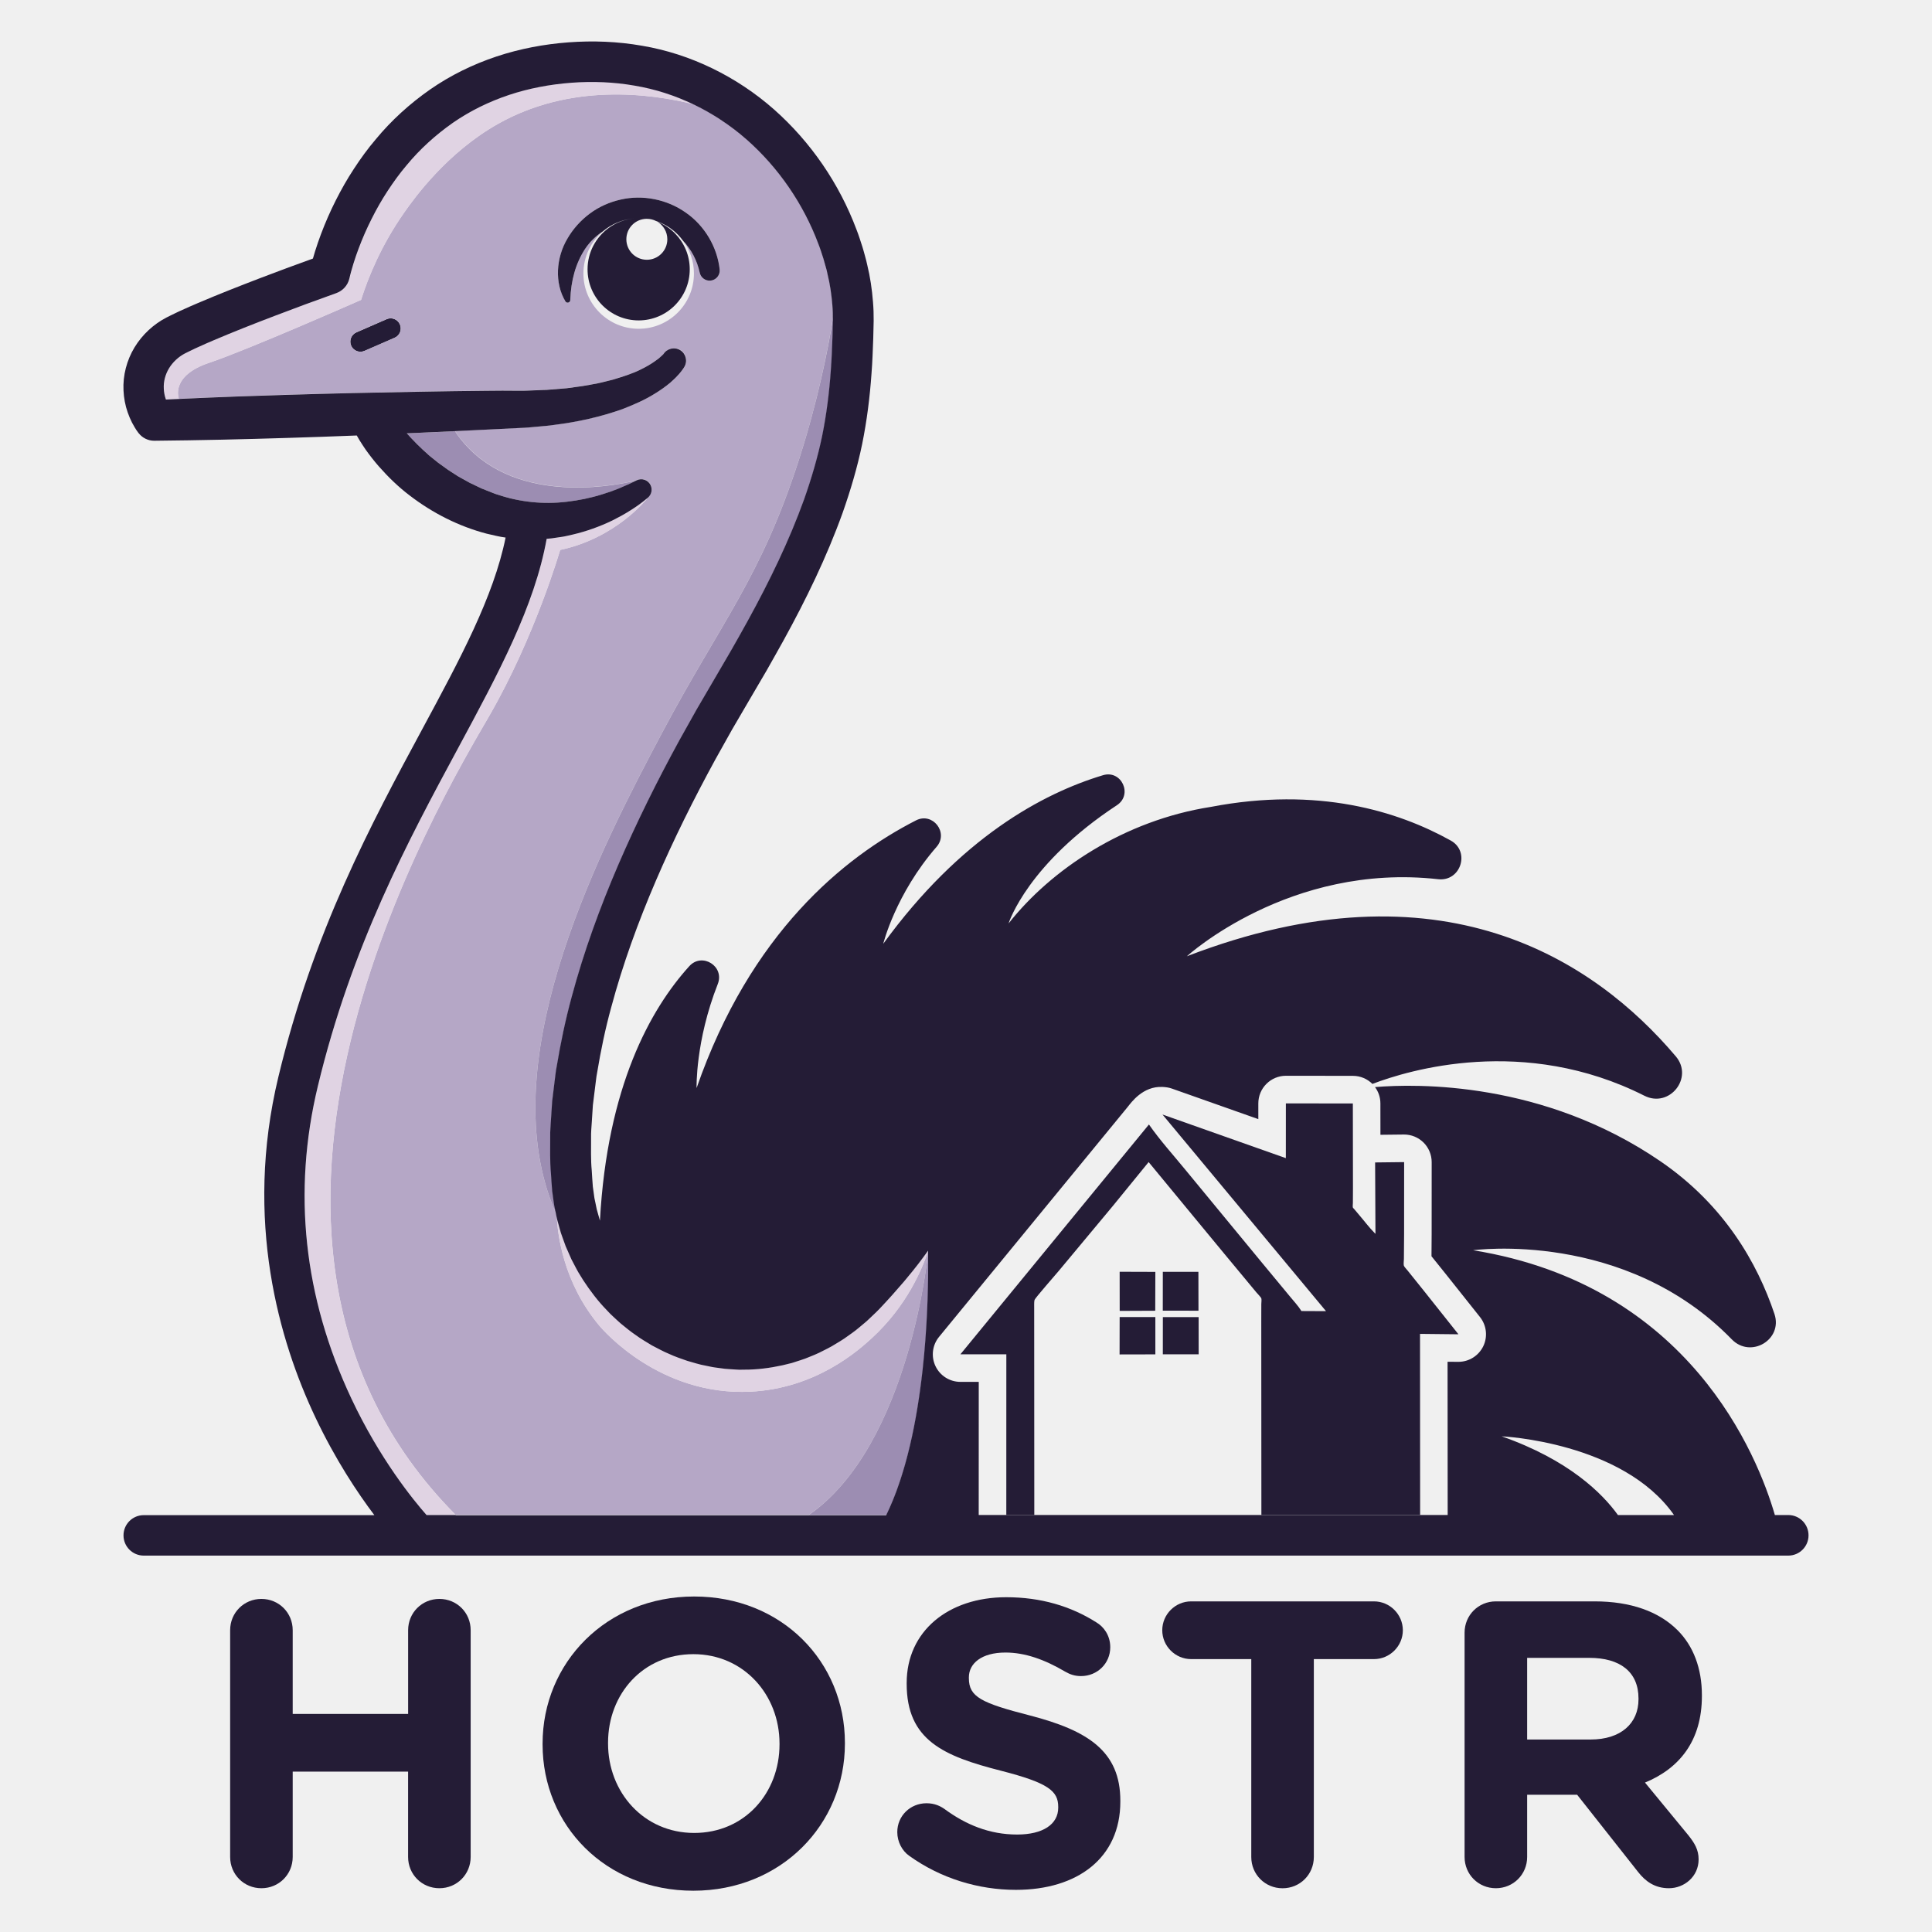
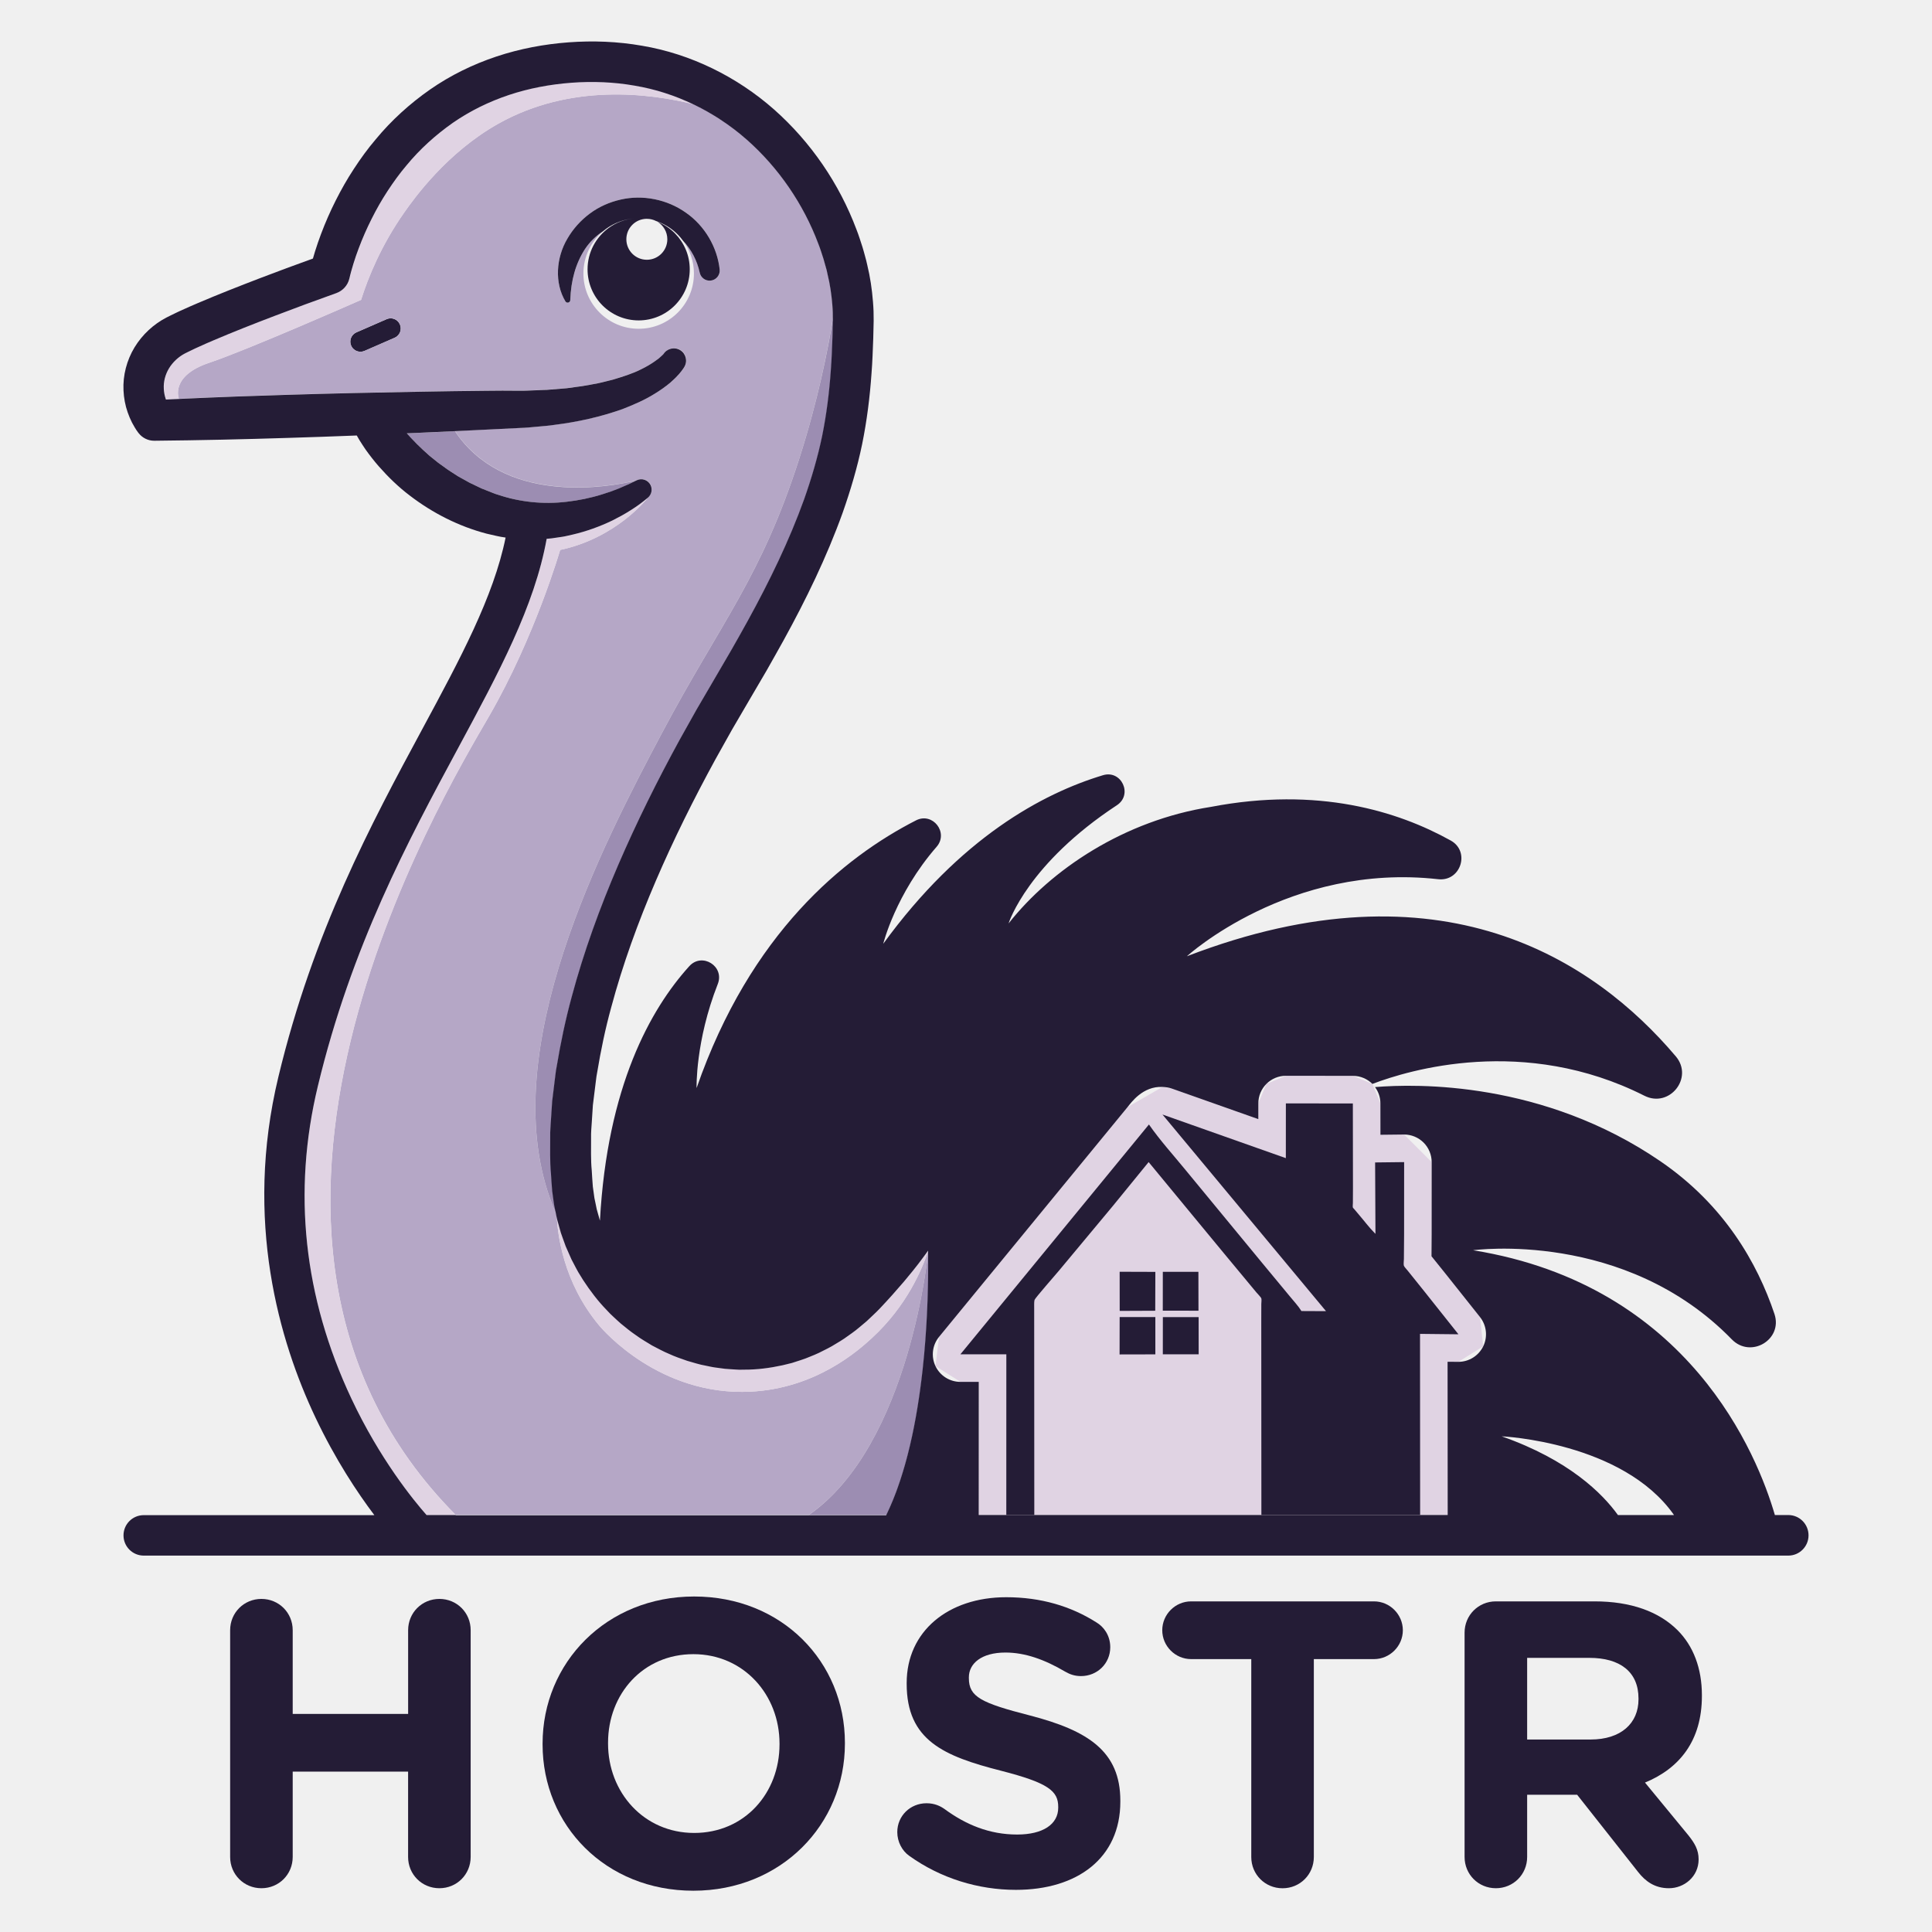
<svg xmlns="http://www.w3.org/2000/svg" version="1.1" id="Layer_1" x="0px" y="0px" viewBox="0 0 512 512" style="enable-background:new 0 0 512 512;" xml:space="preserve">
  <style type="text/css">
	.st0{fill:#FFFFFF;}
	.st1{fill:#241C36;}
	.st2{fill:#B5A7C6;}
	.st3{fill:#9C8DB2;}
	.st4{fill:#E0D3E3;}
	.st5{fill:#8B7DA0;}
	.st6{opacity:0.5;fill:#E0D3E3;}
</style>
  <g>
    <path class="st1" d="M116.45,423.73c-4.63,0-8.29,3.66-8.29,8.29v22.18H77.57v-22.18c0-4.63-3.66-8.29-8.29-8.29   c-4.63,0-8.29,3.66-8.29,8.29v60.09c0,4.63,3.66,8.29,8.29,8.29c4.63,0,8.29-3.66,8.29-8.29V469.5h30.58v22.61   c0,4.63,3.66,8.29,8.29,8.29s8.29-3.66,8.29-8.29v-60.09C124.74,427.39,121.08,423.73,116.45,423.73z" />
    <path class="st1" d="M183.96,423.09c-23.26,0-40.17,17.55-40.17,38.98v0.22c0,21.43,16.69,38.77,39.95,38.77   s40.17-17.55,40.17-38.98v-0.22C223.91,440.42,207.22,423.09,183.96,423.09z M206.58,462.28c0,12.92-9.26,23.47-22.61,23.47   s-22.83-10.77-22.83-23.69v-0.22c0-12.92,9.26-23.47,22.61-23.47s22.83,10.77,22.83,23.69V462.28z" />
    <path class="st1" d="M273.02,454.64c-13.03-3.34-16.26-4.95-16.26-9.91v-0.22c0-3.66,3.34-6.57,9.69-6.57   c5.17,0,10.34,1.83,15.83,5.06c1.29,0.75,2.58,1.18,4.2,1.18c4.31,0,7.75-3.34,7.75-7.65c0-3.23-1.83-5.49-3.66-6.57   c-6.78-4.31-14.75-6.68-23.91-6.68c-15.4,0-26.38,9.05-26.38,22.72v0.22c0,14.97,9.8,19.17,24.98,23.04   c12.6,3.23,15.18,5.38,15.18,9.58v0.22c0,4.42-4.09,7.11-10.88,7.11c-7.32,0-13.57-2.58-19.28-6.78c-1.08-0.75-2.58-1.51-4.74-1.51   c-4.31,0-7.75,3.34-7.75,7.65c0,2.58,1.29,4.95,3.12,6.25c8.4,6.03,18.41,9.05,28.32,9.05c16.26,0,27.67-8.4,27.67-23.37v-0.22   C296.92,464.11,288.31,458.62,273.02,454.64z" />
    <path class="st1" d="M364.12,424.38h-48.46c-4.2,0-7.65,3.45-7.65,7.65c0,4.2,3.45,7.65,7.65,7.65h15.94v52.44   c0,4.63,3.66,8.29,8.29,8.29c4.63,0,8.29-3.66,8.29-8.29v-52.44h15.94c4.2,0,7.65-3.45,7.65-7.65   C371.76,427.83,368.32,424.38,364.12,424.38z" />
    <path class="st1" d="M422.59,424.38h-26.17c-4.63,0-8.29,3.66-8.29,8.29v59.44c0,4.63,3.66,8.29,8.29,8.29   c4.63,0,8.29-3.66,8.29-8.29v-16.48h13.25l16.15,20.46c1.94,2.48,4.42,4.31,8.18,4.31c3.98,0,7.86-3.02,7.86-7.65   c0-2.58-1.08-4.31-2.69-6.35l-11.52-14c9.15-3.77,15.08-11.09,15.08-22.94v-0.22c0-7.11-2.26-13.03-6.46-17.23   C439.6,427.07,432.17,424.38,422.59,424.38z M434.22,450.33c0,6.35-4.63,10.66-12.71,10.66h-16.8v-21.64h16.48   c8.08,0,13.03,3.66,13.03,10.77V450.33z" />
    <path class="st1" d="M102.45,84.59l-8,3.49c-1.36,0.6-1.98,2.18-1.39,3.53c0.44,1.01,1.43,1.61,2.46,1.61   c0.36,0,0.72-0.07,1.07-0.22l8-3.49c1.36-0.59,1.98-2.17,1.39-3.53C105.39,84.61,103.81,83.99,102.45,84.59z" />
    <path class="st2" d="M246.03,331.37c-1.69,5.03-5.7,14.68-14.96,23.21c-3.62,3.33-14.84,13.36-32.16,14.22   c-24.02,1.19-39.08-16.28-40.13-17.55c-9.63-11.56-11-24.31-11.26-29.1l-0.07-0.33c-0.62-1.37-1.21-2.84-1.75-4.37   c-14.01-39.56,13.81-93.25,29.74-123.24c15.7-29.54,26.17-40.97,36.34-72.59c4.97-15.49,7.56-28.68,8.97-37.4l-0.02-1.42   c0-0.67-0.08-1.36-0.11-2.04c-0.22-2.72-0.61-5.46-1.28-8.17l-0.22-1.02l-0.28-1c-0.19-0.67-0.36-1.35-0.57-2.02   c-0.44-1.33-0.84-2.67-1.36-3.98c-3.94-10.53-10.52-20.15-18.91-27.56c-0.55-0.48-1.11-0.95-1.67-1.42   c-0.17-0.14-0.34-0.27-0.51-0.41c-0.41-0.33-0.82-0.65-1.23-0.97c-0.16-0.13-0.33-0.25-0.5-0.37c-0.44-0.33-0.88-0.65-1.33-0.97   c-0.13-0.09-0.26-0.18-0.39-0.27c-0.51-0.35-1.02-0.7-1.53-1.03c-0.03-0.02-0.06-0.04-0.08-0.06v-0.01   c-0.22-0.14-0.45-0.28-0.68-0.42c-0.23-0.15-0.46-0.29-0.7-0.44c-0.36-0.22-0.72-0.43-1.08-0.64c-0.22-0.13-0.44-0.26-0.66-0.39   c-0.4-0.23-0.81-0.45-1.22-0.67c-0.18-0.1-0.36-0.2-0.55-0.3c-0.49-0.26-0.99-0.51-1.5-0.76c-0.1-0.05-0.2-0.1-0.3-0.15   c-0.07-0.03-0.14-0.07-0.21-0.1c-0.01,0-0.02,0-0.02,0c-11.73-2.92-32.6-5.61-51.77,5.14c-13.63,7.65-22.32,19.79-24.94,23.53   c-6.18,8.82-9.56,17.23-11.45,23.17c0,0-29.89,13.2-40.28,16.68c-10.38,3.49-8.01,9.46-8.01,9.46v0.01   c-1.13,0.05-2.26,0.1-3.39,0.16c0.02,0.03,0.03,0.05,0.04,0.08c1.75-0.08,3.51-0.17,5.26-0.25c4.22-0.2,8.44-0.37,12.66-0.53   c0.63-0.02,1.26-0.05,1.89-0.07c4.04-0.15,8.08-0.29,12.12-0.4c11.74-0.37,23.49-0.62,35.24-0.83c5.87-0.12,11.74-0.16,17.62-0.25   c2.96-0.05,5.82-0.02,8.7-0.01c1.45,0.03,2.84-0.05,4.26-0.11l2.12-0.09l1.06-0.03l1.05-0.09l4.21-0.34l4.15-0.57   c1.38-0.2,2.72-0.5,4.09-0.74c1.36-0.27,2.67-0.65,4.01-0.97c2.59-0.79,5.22-1.59,7.55-2.78c1.18-0.58,2.3-1.23,3.34-1.93   c0.26-0.17,0.5-0.36,0.75-0.54c0.25-0.18,0.49-0.36,0.71-0.55c0.22-0.19,0.45-0.38,0.62-0.56c0.09-0.09,0.21-0.2,0.27-0.26   c0.06-0.06,0.18-0.21,0.13-0.11c0.93-1.53,2.93-2.02,4.46-1.09c1.53,0.93,2.02,2.93,1.09,4.46c-0.25,0.41-0.35,0.54-0.52,0.77   c-0.15,0.24-0.29,0.39-0.44,0.58c-0.29,0.38-0.6,0.71-0.9,1.02c-0.3,0.34-0.61,0.64-0.92,0.93c-0.31,0.29-0.63,0.6-0.95,0.87   c-1.3,1.07-2.64,2.02-4.03,2.87c-2.77,1.74-5.68,2.96-8.61,4.12c-5.91,2.11-11.98,3.43-18.03,4.18c-1.52,0.25-3.03,0.32-4.54,0.48   c-1.52,0.14-3.04,0.3-4.53,0.34l-8.9,0.44c-2.82,0.13-5.63,0.28-8.45,0.41c1.24,1.87,2.55,3.41,3.8,4.67   c15.2,15.31,41.11,9.18,44.31,8.38c1.36-0.7,3.03-0.16,3.72,1.2c0.6,1.17,0.28,2.57-0.69,3.38c0,0,0,0-0.01,0.01   c-0.25,0.32-8.42,10.71-23.26,13.86c0,0-6.64,22.99-18.91,44.19c-12.18,21.05-82.51,137.4-8.77,211.55h93.58   C241.24,382.85,246.03,331.37,246.03,331.37z M104.59,89.5l-8,3.49c-0.35,0.15-0.71,0.22-1.07,0.22c-1.03,0-2.02-0.6-2.46-1.61   c-0.59-1.36,0.03-2.94,1.39-3.53l8-3.49c1.36-0.6,2.94,0.02,3.53,1.39C106.57,87.33,105.95,88.91,104.59,89.5z M169.26,87.13   c-8.09,0-14.65-6.56-14.65-14.65c0-4.49,2.02-8.5,5.2-11.19c-1.89,1.24-3.55,2.85-4.81,4.77c-2.43,3.78-3.69,8.23-3.86,13.45v0.02   c-0.02,0.38-0.34,0.68-0.72,0.67c-0.24-0.01-0.45-0.15-0.57-0.34c-2.92-4.86-2.51-11.55,0.54-16.64c1.49-2.57,3.53-4.84,5.93-6.62   c2.4-1.8,5.23-3.05,8.17-3.71c5.89-1.36,12.36-0.04,17.29,3.47c4.98,3.45,8.31,9.11,8.95,15.04c0.16,1.47-0.9,2.8-2.38,2.96   c-1.37,0.15-2.62-0.77-2.9-2.09l-0.02-0.07c-0.68-3.16-2.22-6.07-4.39-8.38c1.79,2.43,2.86,5.41,2.86,8.66   C183.9,80.57,177.35,87.13,169.26,87.13z" />
    <path class="st1" d="M168.15,57.88c-2.54,0.2-4.89,1.11-6.83,2.52c-3.4,2.46-5.61,6.46-5.61,10.97c0,7.48,6.06,13.54,13.54,13.54   s13.54-6.06,13.54-13.54c0-3.68-1.47-7.01-3.85-9.45c-0.01-0.01-0.02-0.01-0.02-0.02c-1.31-1.35-2.9-2.42-4.68-3.13c0,0,0,0-0.01,0   c1.57,0.95,2.62,2.67,2.62,4.64c0,3-2.43,5.43-5.43,5.43c-3,0-5.43-2.43-5.43-5.43c0-2.97,2.38-5.38,5.34-5.42c0,0,0,0,0,0   c-0.68-0.11-1.37-0.16-2.08-0.16c0.73,0,1.43,0.06,2.13,0.16c0.01,0,0.03,0,0.04,0c0.88,0,1.71,0.21,2.44,0.58   c0.26,0.09,0.53,0.18,0.78,0.29c1.92,0.76,3.65,1.92,5.06,3.38c0,0.01,0.01,0.01,0.02,0.02c0.47,0.48,0.9,1.01,1.31,1.56   c2.17,2.3,3.71,5.22,4.39,8.38l0.02,0.07c0.28,1.32,1.53,2.24,2.9,2.09c1.48-0.16,2.54-1.49,2.38-2.96   c-0.64-5.92-3.97-11.59-8.95-15.04c-4.93-3.51-11.4-4.83-17.29-3.47c-2.94,0.66-5.77,1.91-8.17,3.71   c-2.41,1.79-4.44,4.05-5.93,6.62c-3.04,5.09-3.46,11.78-0.54,16.64c0.11,0.19,0.33,0.33,0.57,0.34c0.38,0.02,0.71-0.28,0.72-0.67   v-0.02c0.18-5.22,1.43-9.67,3.86-13.45c1.26-1.92,2.92-3.53,4.81-4.77c0.28-0.24,0.57-0.47,0.86-0.68   C162.8,59.07,165.37,58.09,168.15,57.88z" />
    <path class="st3" d="M211.79,121.62c-10.17,31.63-20.64,43.05-36.34,72.59c-15.93,29.99-43.75,83.68-29.74,123.24   c0.54,1.53,1.13,3,1.75,4.37c0,0,0,0,0,0.01c0,0,0,0.01,0.01,0.01l-0.27-1.27l-0.25-1.23c-0.08-0.41-0.12-0.83-0.18-1.24   l-0.34-2.48c-0.15-1.62-0.23-3.2-0.34-4.79c-0.3-3.19-0.18-6.36-0.19-9.53c-0.04-1.59,0.12-3.16,0.21-4.74l0.31-4.74l0.57-4.68   l0.29-2.34l0.15-1.17l0.21-1.16c1.03-6.18,2.31-12.31,3.95-18.32c3.22-12.03,7.48-23.69,12.35-35.02   c4.87-11.33,10.36-22.35,16.25-33.11l4.49-8.02l4.64-7.94l4.54-7.78c1.51-2.6,2.94-5.23,4.4-7.83   c5.76-10.48,10.97-21.19,14.94-32.21c1.94-5.51,3.59-11.09,4.77-16.77c1.15-5.68,1.88-11.45,2.29-17.31   c0.23-2.93,0.33-5.89,0.44-8.87l0.1-4.47l-0.01-0.61C219.35,92.94,216.76,106.13,211.79,121.62z" />
    <path class="st4" d="M47.4,105.63L47.4,105.63c0-0.01-2.38-5.98,8.01-9.47c10.39-3.49,40.28-16.68,40.28-16.68   c1.89-5.94,5.26-14.35,11.45-23.17c2.62-3.74,11.3-15.88,24.94-23.53c19.17-10.75,40.04-8.06,51.77-5.14   c-0.03-0.01-0.05-0.02-0.08-0.04c-0.58-0.28-1.17-0.55-1.76-0.81c-0.1-0.04-0.19-0.08-0.29-0.12c-0.53-0.23-1.06-0.45-1.59-0.67   c-0.14-0.06-0.29-0.11-0.44-0.17c-0.49-0.19-0.98-0.38-1.48-0.56c-0.18-0.06-0.35-0.12-0.53-0.18c-0.47-0.16-0.94-0.33-1.42-0.48   c-0.19-0.06-0.39-0.12-0.58-0.18c-0.46-0.14-0.92-0.29-1.39-0.42c-0.2-0.06-0.41-0.11-0.62-0.16c-0.46-0.12-0.92-0.25-1.38-0.36   c-0.22-0.05-0.45-0.1-0.67-0.15c-0.45-0.1-0.89-0.21-1.34-0.3c-0.67-0.14-1.35-0.27-2.03-0.38c-5.5-0.97-11.16-1.19-16.8-0.77   c-5.65,0.42-11.21,1.46-16.5,3.23c-5.29,1.77-10.32,4.21-14.89,7.39c-4.54,3.19-8.72,6.95-12.29,11.29   c-1.82,2.14-3.47,4.43-5.02,6.8c-1.55,2.36-2.95,4.83-4.22,7.37c-1.28,2.54-2.42,5.14-3.42,7.8c-0.51,1.33-0.96,2.67-1.38,4.01   c-0.21,0.67-0.41,1.34-0.59,2.01l-0.26,0.98l-0.21,0.87l-0.04,0.16c-0.43,1.83-1.79,3.23-3.43,3.83   c-5.46,1.95-10.94,3.98-16.38,6.05c-5.43,2.08-10.85,4.2-16.13,6.45c-1.32,0.57-2.64,1.13-3.91,1.72c-0.65,0.29-1.3,0.58-1.91,0.89   l-0.93,0.45c-0.3,0.15-0.67,0.31-0.85,0.42c-1.77,0.92-3.26,2.33-4.25,3.96c-0.98,1.63-1.48,3.49-1.38,5.38   c0.04,0.93,0.21,1.88,0.53,2.79c0.01,0.01,0.01,0.02,0.01,0.03C45.14,105.72,46.27,105.67,47.4,105.63z" />
    <path class="st3" d="M124.36,118.94c-1.25-1.26-2.56-2.8-3.8-4.67c-3.04,0.15-6.08,0.3-9.13,0.42c-1.2,0.05-2.4,0.11-3.59,0.15   c0.33,0.38,0.67,0.77,1.03,1.13c1.04,1.15,2.15,2.24,3.3,3.3c0.59,0.51,1.16,1.04,1.73,1.56l1.82,1.46   c0.58,0.51,1.25,0.91,1.87,1.38c0.62,0.47,1.25,0.93,1.91,1.33l1.96,1.26l2.04,1.13l1.02,0.57l1.05,0.5l2.11,1.01   c0.72,0.3,1.45,0.57,2.18,0.86c0.73,0.28,1.46,0.61,2.18,0.8c5.74,1.92,11.93,2.61,18.19,1.85c3.12-0.37,6.26-1,9.33-1.95   l2.31-0.75c0.74-0.3,1.52-0.56,2.27-0.87c0.75-0.31,1.49-0.62,2.23-0.97c0.72-0.31,1.49-0.7,2.09-1l0.24-0.12   C165.47,128.12,139.55,134.25,124.36,118.94z" />
    <path class="st4" d="M129.53,189.94c12.26-21.2,18.91-44.19,18.91-44.19c14.84-3.14,23.01-13.53,23.26-13.86   c-0.08,0.06-0.15,0.12-0.23,0.19c-0.71,0.59-1.34,1.08-2.04,1.59c-0.75,0.54-1.52,1.05-2.3,1.55c-0.77,0.51-1.58,0.94-2.38,1.42   c-0.81,0.44-1.64,0.86-2.46,1.29c-3.33,1.61-6.87,2.88-10.54,3.74c-0.92,0.19-1.83,0.45-2.77,0.59c-0.93,0.15-1.88,0.28-2.82,0.41   c-0.43,0.06-0.86,0.1-1.29,0.12c-3.22,17.87-12.67,35.41-23.5,55.52c-13.22,24.54-28.2,52.35-37.15,89.58   c-6.74,28.02-3.74,55.87,8.91,82.77c7.54,16.03,16.46,26.93,19.91,30.84h7.72C47.02,327.35,117.35,211,129.53,189.94z" />
    <path class="st3" d="M235.86,399.49c0.1-0.22,0.19-0.45,0.29-0.67c0.2-0.47,0.4-0.93,0.6-1.41c0.11-0.27,0.21-0.54,0.32-0.81   c0.17-0.44,0.34-0.88,0.51-1.32c0.11-0.29,0.21-0.59,0.32-0.88c0.16-0.44,0.31-0.87,0.46-1.32c0.1-0.3,0.2-0.61,0.31-0.91   c0.15-0.45,0.29-0.9,0.43-1.35c0.09-0.3,0.19-0.61,0.28-0.91c0.14-0.47,0.28-0.94,0.42-1.41c0.08-0.29,0.17-0.59,0.25-0.88   c0.14-0.5,0.28-1.01,0.41-1.52c0.07-0.27,0.14-0.54,0.21-0.81c0.15-0.58,0.29-1.16,0.43-1.74c0.05-0.2,0.1-0.4,0.15-0.61   c0.38-1.61,0.73-3.23,1.05-4.86c0.01-0.07,0.03-0.14,0.04-0.21c0.15-0.74,0.29-1.48,0.42-2.22c0.03-0.17,0.06-0.35,0.09-0.52   c0.11-0.64,0.23-1.28,0.33-1.92c0.03-0.21,0.07-0.41,0.1-0.62c0.1-0.62,0.2-1.23,0.29-1.85c0.03-0.2,0.06-0.41,0.09-0.61   c0.09-0.63,0.18-1.25,0.27-1.88c0.03-0.18,0.05-0.37,0.07-0.55c0.09-0.66,0.17-1.32,0.26-1.98c0.02-0.14,0.04-0.28,0.05-0.42   c0.09-0.73,0.17-1.47,0.26-2.19c0.01-0.06,0.01-0.12,0.02-0.17c1.17-10.58,1.45-20.42,1.47-27.2c0-0.39,0-0.75,0-1.12   c0-0.65-0.01-1.27-0.01-1.85c0-0.49-0.01-0.96-0.02-1.4c0,0-4.78,51.48-31.69,70.13h20.59   C235.25,400.84,235.56,400.17,235.86,399.49z" />
    <path class="st4" d="M158.78,351.26c1.05,1.26,16.11,18.74,40.13,17.55c17.32-0.86,28.53-10.89,32.16-14.22   c9.26-8.53,13.27-18.19,14.96-23.21c-0.16,0.25-0.34,0.49-0.51,0.73c-0.28,0.39-0.57,0.78-0.87,1.17   c-0.01,0.02-0.02,0.03-0.03,0.04c-0.77,1.03-1.55,2.04-2.34,3.04c-0.1,0.13-0.2,0.25-0.3,0.38c-0.77,0.96-1.55,1.91-2.34,2.84   c-2.04,2.4-4.11,4.71-6.28,7c-1.12,1.2-2.39,2.32-3.59,3.48l-1.93,1.62c-0.65,0.53-1.29,1.07-1.99,1.55l-2.06,1.46   c-0.69,0.49-1.44,0.89-2.16,1.34c-1.43,0.91-2.97,1.63-4.49,2.41c-0.76,0.38-1.56,0.67-2.34,1c-0.79,0.33-1.58,0.66-2.4,0.9   l-2.44,0.79l-2.49,0.61c-3.34,0.74-6.76,1.19-10.18,1.16l-1.28,0.02l-1.28-0.07c-0.85-0.06-1.71-0.08-2.55-0.18l-2.54-0.34   c-0.85-0.09-1.68-0.31-2.51-0.48c-0.84-0.16-1.67-0.34-2.48-0.58c-0.82-0.23-1.65-0.45-2.45-0.71c-1.6-0.57-3.22-1.1-4.76-1.82   c-1.57-0.64-3.05-1.47-4.56-2.25c-1.44-0.89-2.92-1.72-4.28-2.73c-1.41-0.94-2.71-2.03-4.02-3.1c-0.64-0.55-1.25-1.14-1.88-1.72   l-0.92-0.87l-0.87-0.92c-2.37-2.41-4.41-5.13-6.26-7.95l-1.33-2.16c-0.42-0.73-0.8-1.49-1.19-2.23l-0.59-1.12   c-0.18-0.38-0.34-0.77-0.51-1.16l-1.02-2.31l-0.86-2.38l-0.42-1.19l-0.34-1.21l-0.68-2.43l-0.18-0.87   C147.78,326.95,149.15,339.7,158.78,351.26z" />
+     <polygon class="st4" points="259.37,401.49 259.38,366.21 254.52,366.21 247.91,362.03 248.87,354.27 298.83,293.37 308.08,288.05 310.52,288.47 333.47,296.58 333.47,292.40 335.62,287.23 340.79,285.09 358.54,285.11 363.70,287.25 365.82,292.42 365.83,300.73 372.10,300.66 379.41,307.97 379.40,327.06 379.36,332.92 383.29,337.81 392.22,349.04 393.07,356.79 386.50,360.90 383.62,360.88 383.65,401.49" />
    <path class="st1" d="M386.5,353.6l-8.9-11.2l-4.56-5.68c-0.24-0.31-0.89-0.97-1-1.3c-0.13-0.39,0.01-1.36,0.01-1.79l0.05-6.57   l0.01-19.09l-7.69,0.09l0.09,18.92l-0.24-0.24c-1.48-1.49-2.76-3.23-4.13-4.82l-1.19-1.41c-0.1-0.13-0.38-0.38-0.43-0.52   c-0.08-0.23,0.01-0.93,0.01-1.21l0.02-3.96l-0.03-22.39l-17.75-0.02l-0.01,14.51l-32.69-11.56l43.34,52.11l-6.52-0.03   c-0.85-1.38-2.08-2.67-3.11-3.94l-7.28-8.79l-20.21-24.52c-3.28-4.02-6.85-7.94-9.81-12.19l-49.96,60.9h12.17l-0.01,42.59h7.42   l-0.03-54.7c0.03-0.68-0.07-1.65,0.09-2.29c0.11-0.46,5.72-6.85,6.43-7.71l14.36-17.24l9.45-11.59l11.97,14.51l8.16,9.88   l8.44,10.17c0.27,0.33,1.19,1.24,1.3,1.58c0.1,0.34-0.01,1.11-0.01,1.48l-0.01,4.63l0.03,51.26h42.07l-0.03-47.98L386.5,353.6z" />
    <polygon class="st1" points="296.72,349.04 296.7,358.94 306.18,358.92 306.18,349.04  " />
    <polygon class="st1" points="308.17,349.05 308.16,358.91 317.66,358.91 317.65,349.05  " />
    <polygon class="st1" points="306.15,347.36 306.18,337.06 296.72,337.03 296.73,347.4  " />
    <polygon class="st1" points="317.59,337.05 308.16,337.05 308.15,347.34 317.61,347.35  " />
    <path class="st1" d="M473.92,401.5h-3.56c-4.56-15.68-22.55-60.91-79.97-70.17c0,0,40.16-5.56,68.56,23.62   c5.01,5.14,13.57,0.08,11.3-6.73c-4.53-13.49-13.3-28.89-30.22-40.47c-31.06-21.27-64.64-20.58-75.64-19.66   c0.9,1.21,1.43,2.7,1.43,4.33l0.01,8.31c0,0,6.24-0.07,6.27-0.07c1.92,0,3.77,0.76,5.14,2.11c1.39,1.37,2.17,3.25,2.17,5.2   l-0.01,19.09l-0.04,5.86l3.93,4.89l8.93,11.23c1.75,2.21,2.08,5.22,0.85,7.75c-1.23,2.51-3.78,4.11-6.57,4.11   c-0.02,0-2.88-0.02-2.88-0.02l0.03,40.61h-7.31h-42.07h-60.17h-7.42h-7.31l0.01-35.28h-4.86c-2.83,0-5.4-1.63-6.61-4.18   c-1.21-2.56-0.84-5.58,0.96-7.76l49.96-60.9c0.88-1.08,3.98-5.59,9.25-5.32c0.81,0.04,1.64,0.14,2.44,0.42l22.95,8.11l0-4.18   c0-1.94,0.77-3.8,2.15-5.17c1.37-1.37,3.23-2.14,5.17-2.14c0,0,17.75,0.02,17.75,0.02c2.01,0,3.84,0.82,5.16,2.14   c9.5-3.63,40.19-12.97,72.08,3.13c6.64,3.35,13.13-4.76,8.32-10.44c-21.53-25.42-62.13-52.5-129.56-26.52   c0,0,27.19-24.85,66.6-20.42c5.97,0.67,8.56-7.34,3.32-10.25c-14.02-7.8-35.21-14.35-63.54-8.92c-22.98,3.58-42.39,16.6-53.64,30.9   c0.15-0.48,5.2-15.88,28.71-31.34c4.29-2.82,1.21-9.43-3.69-7.95c-16.05,4.84-37.81,16.59-58.23,44.67c0,0,3.24-13.18,14.14-25.7   c3.26-3.75-1.03-9.26-5.44-7.01c-19.1,9.75-43.9,29.85-58.17,70.95c0,0-0.36-12.37,5.62-27.58c1.85-4.71-4.17-8.47-7.56-4.71   c-10.29,11.37-21.73,31.86-23.67,67.41l-0.02-0.05l-0.27-0.97l-0.55-1.95l-0.41-1.99l-0.21-0.99c-0.06-0.34-0.09-0.67-0.14-1.01   l-0.28-2.02c-0.13-1.39-0.19-2.86-0.29-4.28c-0.28-2.86-0.17-5.76-0.18-8.65c-0.04-1.44,0.11-2.89,0.2-4.34l0.28-4.35l0.54-4.35   l0.27-2.17l0.14-1.09l0.19-1.08c0.96-5.78,2.15-11.54,3.72-17.23c3.05-11.4,7.13-22.59,11.83-33.54   c4.71-10.96,10.05-21.68,15.79-32.19l4.39-7.85l4.54-7.77l4.64-7.92c1.53-2.65,3-5.36,4.51-8.03   c5.92-10.77,11.37-21.93,15.63-33.76c2.08-5.92,3.89-11.99,5.17-18.2c1.26-6.21,2.05-12.5,2.48-18.73c0.25-3.12,0.34-6.21,0.46-9.3   l0.11-4.63l-0.03-2.52c-0.01-0.84-0.1-1.67-0.15-2.51c-0.26-3.33-0.74-6.61-1.52-9.79l-0.28-1.2l-0.32-1.19   c-0.22-0.78-0.42-1.58-0.67-2.36c-0.51-1.55-0.98-3.11-1.58-4.62c-4.57-12.18-12.09-23.19-21.87-31.85   c-9.79-8.63-22.04-14.7-34.97-16.87c-6.45-1.13-13.01-1.38-19.46-0.9c-6.44,0.48-12.88,1.68-19.1,3.75   c-6.21,2.07-12.19,4.98-17.59,8.74c-5.39,3.76-10.29,8.21-14.43,13.23c-2.12,2.48-4.02,5.12-5.79,7.83   c-1.78,2.71-3.37,5.52-4.82,8.4c-1.45,2.88-2.74,5.83-3.88,8.86c-0.57,1.5-1.09,3.03-1.58,4.59c-0.2,0.62-0.38,1.26-0.56,1.9   c-4.67,1.68-9.29,3.39-13.92,5.16c-5.52,2.12-11.02,4.27-16.53,6.62c-1.37,0.59-2.75,1.18-4.14,1.82   c-0.69,0.31-1.38,0.62-2.08,0.97l-1.05,0.51c-0.36,0.18-0.65,0.31-1.12,0.56c-3.43,1.79-6.38,4.52-8.44,7.9   c-2.05,3.39-3.12,7.43-2.92,11.41c0.09,2,0.46,3.97,1.11,5.82c0.32,0.93,0.71,1.83,1.15,2.71c0.23,0.44,0.47,0.87,0.74,1.31   l0.42,0.67c0.18,0.25,0.27,0.41,0.59,0.82h0.01c0.97,1.23,2.48,2.02,4.16,2h0.18c11.73-0.11,23.45-0.38,35.17-0.75   c6.1-0.18,12.19-0.4,18.29-0.64c0.24,0.43,0.47,0.84,0.71,1.23c0.51,0.84,1.05,1.62,1.58,2.43c1.11,1.56,2.28,3.07,3.53,4.5   c2.51,2.85,5.24,5.51,8.28,7.8c6.04,4.62,12.94,8.12,20.29,10.05c1.69,0.38,3.34,0.82,5.05,1.04c-3.2,15.74-12.02,32.1-22.09,50.78   c-13.53,25.11-28.86,53.57-38.13,92.16c-9.17,38.12,0.28,70.11,9.82,90.24c5.28,11.14,11.11,19.91,15.62,25.89H38.09   c-2.97,0-5.36,2.4-5.36,5.36c0,2.96,2.4,5.36,5.36,5.36h228.58h109.67h97.58c2.96,0,5.36-2.41,5.36-5.36   C479.28,403.9,476.88,401.5,473.92,401.5z M120.76,401.5h-7.72c-3.45-3.91-12.37-14.81-19.91-30.84   c-12.65-26.9-15.65-54.75-8.91-82.77c8.95-37.24,23.93-65.05,37.15-89.58c10.84-20.11,20.28-37.65,23.5-55.52   c0.43-0.02,0.86-0.06,1.29-0.12c0.94-0.13,1.89-0.26,2.82-0.41c0.94-0.14,1.85-0.4,2.77-0.59c3.68-0.86,7.21-2.13,10.54-3.74   c0.82-0.43,1.65-0.85,2.46-1.29c0.8-0.48,1.61-0.9,2.38-1.42c0.78-0.5,1.55-1,2.3-1.55c0.69-0.51,1.32-1,2.04-1.59   c0.08-0.06,0.15-0.13,0.23-0.19c0.97-0.81,1.29-2.21,0.69-3.38c-0.7-1.36-2.36-1.9-3.72-1.2l-0.24,0.12c-0.6,0.31-1.37,0.69-2.09,1   c-0.74,0.34-1.48,0.66-2.23,0.97c-0.75,0.31-1.52,0.57-2.27,0.87l-2.31,0.75c-3.07,0.96-6.21,1.59-9.33,1.95   c-6.25,0.75-12.45,0.07-18.19-1.85c-0.72-0.19-1.45-0.52-2.18-0.8c-0.73-0.29-1.46-0.56-2.18-0.86l-2.11-1.01l-1.05-0.5l-1.02-0.57   l-2.04-1.13l-1.96-1.26c-0.66-0.4-1.29-0.87-1.91-1.33c-0.62-0.47-1.29-0.87-1.87-1.38l-1.82-1.46c-0.57-0.51-1.14-1.05-1.73-1.56   c-1.14-1.06-2.25-2.15-3.3-3.3c-0.35-0.37-0.7-0.75-1.03-1.13c1.2-0.05,2.4-0.1,3.59-0.15c3.04-0.12,6.08-0.27,9.13-0.42   c2.82-0.14,5.63-0.28,8.45-0.41l8.9-0.44c1.49-0.04,3.01-0.2,4.53-0.34c1.52-0.16,3.03-0.23,4.54-0.48   c6.05-0.75,12.12-2.08,18.03-4.18c2.94-1.16,5.85-2.38,8.61-4.12c1.39-0.85,2.74-1.8,4.03-2.87c0.32-0.27,0.64-0.57,0.95-0.87   c0.31-0.28,0.62-0.59,0.92-0.93c0.3-0.31,0.61-0.64,0.9-1.02c0.15-0.19,0.29-0.34,0.44-0.58c0.17-0.23,0.28-0.36,0.52-0.77   c0.93-1.53,0.44-3.53-1.09-4.46c-1.53-0.93-3.53-0.44-4.46,1.09c0.05-0.11-0.07,0.05-0.13,0.11c-0.05,0.06-0.18,0.17-0.27,0.26   c-0.17,0.18-0.4,0.37-0.62,0.56c-0.21,0.19-0.45,0.38-0.71,0.55c-0.25,0.18-0.49,0.37-0.75,0.54c-1.04,0.71-2.16,1.35-3.34,1.93   c-2.33,1.2-4.96,1.99-7.55,2.78c-1.34,0.31-2.65,0.7-4.01,0.97c-1.37,0.24-2.71,0.54-4.09,0.74l-4.15,0.57l-4.21,0.34l-1.05,0.09   l-1.06,0.03l-2.12,0.09c-1.42,0.05-2.81,0.14-4.26,0.11c-2.87-0.02-5.74-0.05-8.7,0.01c-5.88,0.08-11.75,0.12-17.62,0.25   c-11.75,0.21-23.5,0.46-35.24,0.83c-4.04,0.12-8.08,0.26-12.12,0.4c-0.63,0.02-1.26,0.05-1.89,0.07   c-4.22,0.16-8.44,0.33-12.66,0.53c-1.75,0.08-3.51,0.16-5.26,0.25c-0.01-0.03-0.02-0.05-0.04-0.08c0-0.01,0-0.02-0.01-0.03   c-0.32-0.91-0.49-1.85-0.53-2.79c-0.1-1.89,0.4-3.75,1.38-5.38c0.99-1.63,2.48-3.04,4.25-3.96c0.18-0.11,0.55-0.28,0.85-0.42   l0.93-0.45c0.61-0.31,1.26-0.6,1.91-0.89c1.27-0.59,2.59-1.16,3.91-1.72c5.28-2.25,10.7-4.38,16.13-6.45   c5.43-2.08,10.92-4.1,16.38-6.05c1.65-0.6,3-2,3.43-3.83l0.04-0.16l0.21-0.87l0.26-0.98c0.18-0.67,0.38-1.34,0.59-2.01   c0.42-1.34,0.87-2.68,1.38-4.01c1-2.66,2.14-5.26,3.42-7.8c1.27-2.54,2.67-5.01,4.22-7.37c1.55-2.37,3.2-4.66,5.02-6.8   c3.57-4.34,7.75-8.1,12.29-11.29c4.57-3.17,9.6-5.62,14.89-7.39c5.29-1.76,10.85-2.8,16.5-3.23c5.64-0.42,11.3-0.2,16.8,0.77   c0.68,0.11,1.35,0.24,2.03,0.38c0.45,0.09,0.89,0.2,1.34,0.3c0.22,0.05,0.45,0.1,0.67,0.15c0.46,0.11,0.92,0.24,1.38,0.36   c0.2,0.06,0.41,0.11,0.62,0.16c0.47,0.13,0.93,0.28,1.39,0.42c0.19,0.06,0.39,0.11,0.58,0.18c0.47,0.15,0.95,0.32,1.42,0.48   c0.18,0.06,0.35,0.12,0.53,0.18c0.5,0.18,0.99,0.37,1.48,0.56c0.15,0.06,0.29,0.11,0.44,0.17c0.53,0.21,1.06,0.44,1.59,0.67   c0.1,0.04,0.19,0.08,0.29,0.12c0.59,0.26,1.17,0.53,1.76,0.81c0.03,0.01,0.05,0.02,0.08,0.04c0,0,0.01,0,0.02,0   c0.07,0.03,0.14,0.07,0.21,0.1c0.1,0.05,0.2,0.1,0.3,0.15c0.5,0.25,1,0.5,1.5,0.76c0.18,0.1,0.36,0.2,0.55,0.3   c0.41,0.22,0.82,0.44,1.22,0.67c0.22,0.13,0.44,0.26,0.66,0.39c0.36,0.21,0.72,0.42,1.08,0.64c0.23,0.14,0.46,0.29,0.7,0.44   c0.23,0.14,0.45,0.28,0.68,0.42v0.01c0.03,0.02,0.06,0.04,0.08,0.06c0.52,0.34,1.03,0.68,1.53,1.03c0.13,0.09,0.26,0.18,0.39,0.27   c0.45,0.32,0.89,0.64,1.33,0.97c0.17,0.12,0.33,0.24,0.5,0.37c0.42,0.32,0.83,0.64,1.23,0.97c0.17,0.14,0.34,0.27,0.51,0.41   c0.57,0.46,1.12,0.94,1.67,1.42c8.38,7.41,14.97,17.03,18.91,27.56c0.52,1.31,0.93,2.65,1.36,3.98c0.21,0.67,0.38,1.35,0.57,2.02   l0.28,1l0.22,1.02c0.67,2.71,1.06,5.45,1.28,8.17c0.03,0.68,0.11,1.36,0.11,2.04l0.02,2.02l-0.1,4.47   c-0.11,2.97-0.21,5.94-0.44,8.87c-0.41,5.86-1.14,11.63-2.29,17.31c-1.18,5.68-2.83,11.26-4.77,16.77   c-3.97,11.02-9.18,21.73-14.94,32.21c-1.46,2.61-2.89,5.23-4.4,7.83l-4.54,7.78l-4.64,7.94l-4.49,8.02   c-5.89,10.77-11.37,21.79-16.25,33.11c-4.87,11.33-9.13,22.99-12.35,35.02c-1.64,6.01-2.92,12.14-3.95,18.32l-0.21,1.16l-0.15,1.17   l-0.29,2.34l-0.57,4.68l-0.31,4.74c-0.08,1.58-0.25,3.14-0.21,4.74c0.01,3.17-0.11,6.35,0.19,9.53c0.11,1.59,0.19,3.16,0.34,4.79   l0.34,2.48c0.06,0.41,0.11,0.83,0.18,1.24l0.25,1.23l0.27,1.27c0,0,0-0.01-0.01-0.01l0.25,1.2l0.68,2.43l0.34,1.21l0.42,1.19   l0.86,2.38l1.02,2.31c0.17,0.39,0.33,0.78,0.51,1.16l0.59,1.12c0.39,0.74,0.77,1.5,1.19,2.23l1.33,2.16   c1.85,2.82,3.89,5.53,6.26,7.95l0.87,0.92l0.92,0.87c0.63,0.57,1.23,1.16,1.88,1.72c1.31,1.07,2.61,2.15,4.02,3.1   c1.36,1.01,2.84,1.84,4.28,2.73c1.51,0.77,2.99,1.61,4.56,2.25c1.54,0.72,3.16,1.26,4.76,1.82c0.8,0.25,1.63,0.48,2.45,0.71   c0.81,0.25,1.65,0.42,2.48,0.58c0.84,0.16,1.66,0.38,2.51,0.48l2.54,0.34c0.84,0.09,1.7,0.11,2.55,0.18l1.28,0.07l1.28-0.02   c3.42,0.02,6.84-0.43,10.18-1.16l2.49-0.61l2.44-0.79c0.82-0.25,1.61-0.57,2.4-0.9c0.78-0.33,1.59-0.62,2.34-1   c1.52-0.77,3.07-1.49,4.49-2.41c0.72-0.45,1.47-0.85,2.16-1.34l2.06-1.46c0.71-0.48,1.34-1.02,1.99-1.55l1.93-1.62   c1.2-1.16,2.47-2.28,3.59-3.48c2.17-2.29,4.24-4.61,6.28-7c0.79-0.93,1.57-1.88,2.34-2.84c0.1-0.13,0.2-0.25,0.3-0.38   c0.79-0.99,1.58-2,2.34-3.04c0.3-0.4,0.6-0.81,0.9-1.22c0.17-0.24,0.34-0.48,0.51-0.73c0.01,0.96,0.02,2.06,0.03,3.25   c0,0.37,0,0.73,0,1.12c-0.01,6.78-0.3,16.62-1.47,27.2c-0.01,0.06-0.01,0.12-0.02,0.17c-0.08,0.73-0.17,1.46-0.26,2.19   c-0.02,0.14-0.03,0.28-0.05,0.42c-0.08,0.66-0.17,1.32-0.26,1.98c-0.02,0.18-0.05,0.37-0.07,0.55c-0.09,0.62-0.17,1.25-0.27,1.88   c-0.03,0.2-0.06,0.41-0.09,0.61c-0.09,0.62-0.19,1.23-0.29,1.85c-0.03,0.21-0.07,0.41-0.1,0.62c-0.11,0.64-0.22,1.28-0.33,1.92   c-0.03,0.17-0.06,0.35-0.09,0.52c-0.13,0.74-0.27,1.48-0.42,2.22c-0.01,0.07-0.03,0.14-0.04,0.21c-0.32,1.63-0.67,3.26-1.05,4.86   c-0.05,0.2-0.1,0.4-0.15,0.61c-0.14,0.58-0.28,1.16-0.43,1.74c-0.07,0.27-0.14,0.54-0.21,0.81c-0.13,0.51-0.27,1.01-0.41,1.52   c-0.08,0.29-0.17,0.59-0.25,0.88c-0.14,0.47-0.27,0.94-0.42,1.41c-0.09,0.3-0.19,0.61-0.28,0.91c-0.14,0.45-0.29,0.9-0.43,1.35   c-0.1,0.3-0.2,0.61-0.31,0.91c-0.15,0.44-0.31,0.88-0.46,1.32c-0.11,0.29-0.21,0.59-0.32,0.88c-0.17,0.45-0.34,0.89-0.51,1.32   c-0.11,0.27-0.21,0.55-0.32,0.81c-0.19,0.48-0.39,0.94-0.6,1.41c-0.1,0.22-0.19,0.45-0.29,0.67c-0.3,0.68-0.61,1.35-0.93,2.01   h-20.59H120.76z M428.77,401.5c-4.06-5.65-12.91-14.57-30.81-20.86c0,0,32.1,1.45,45.67,20.86H428.77z" />
  </g>
</svg>
